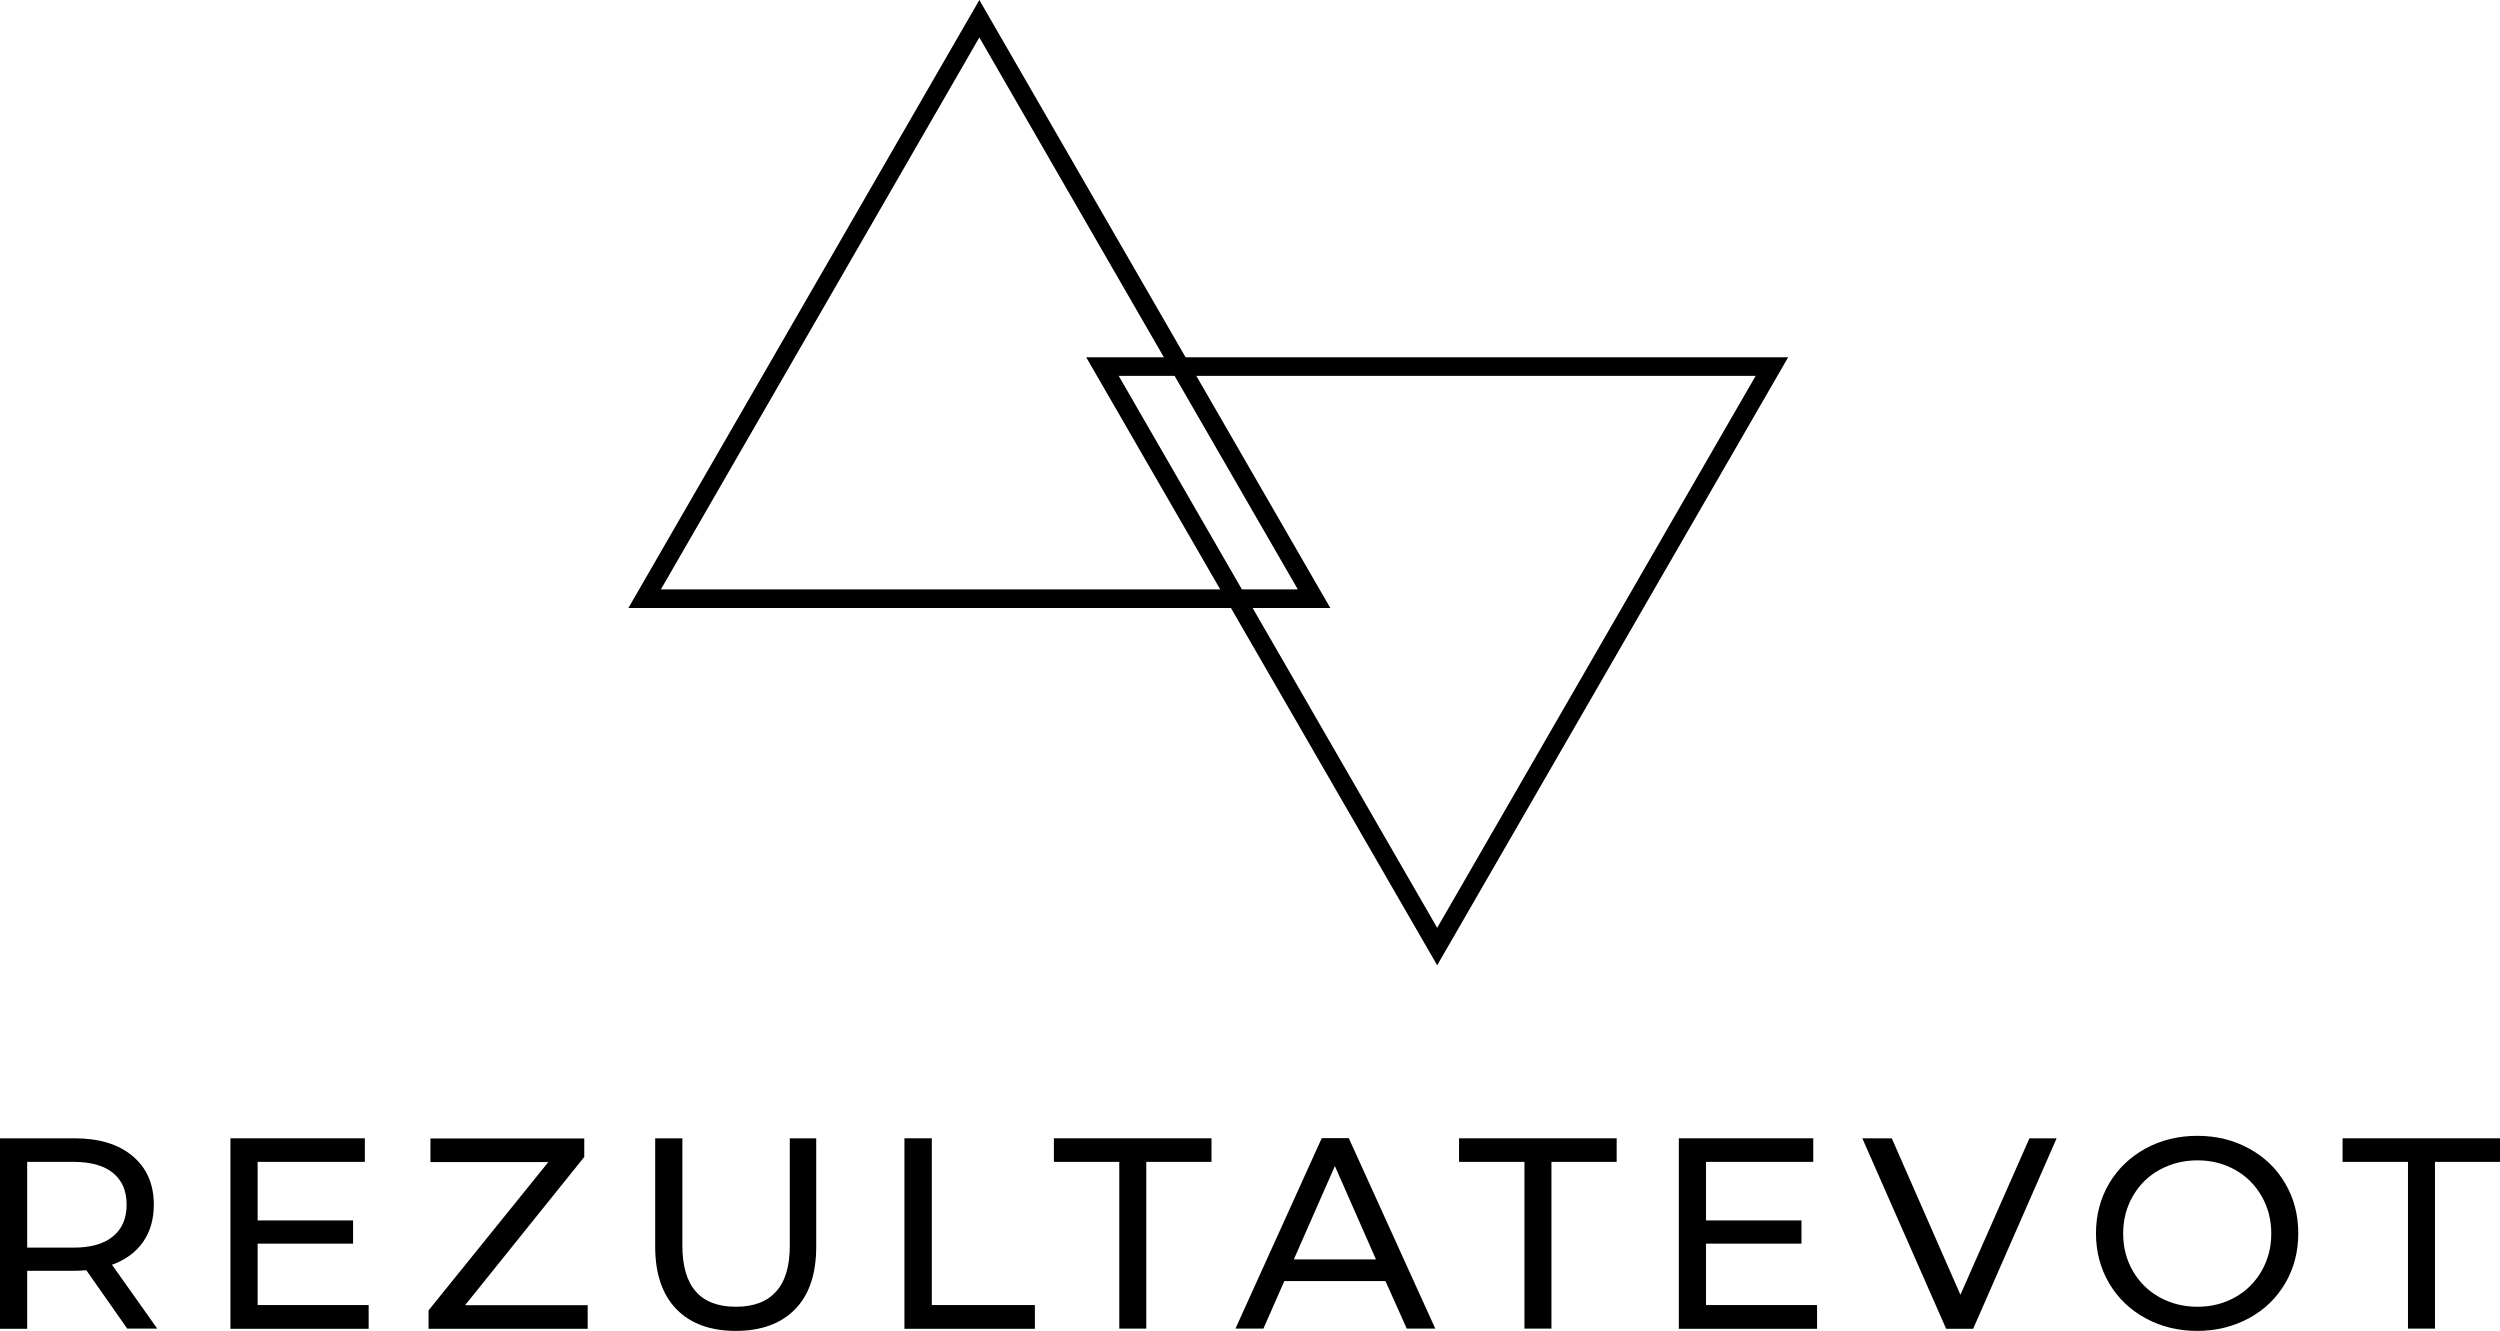
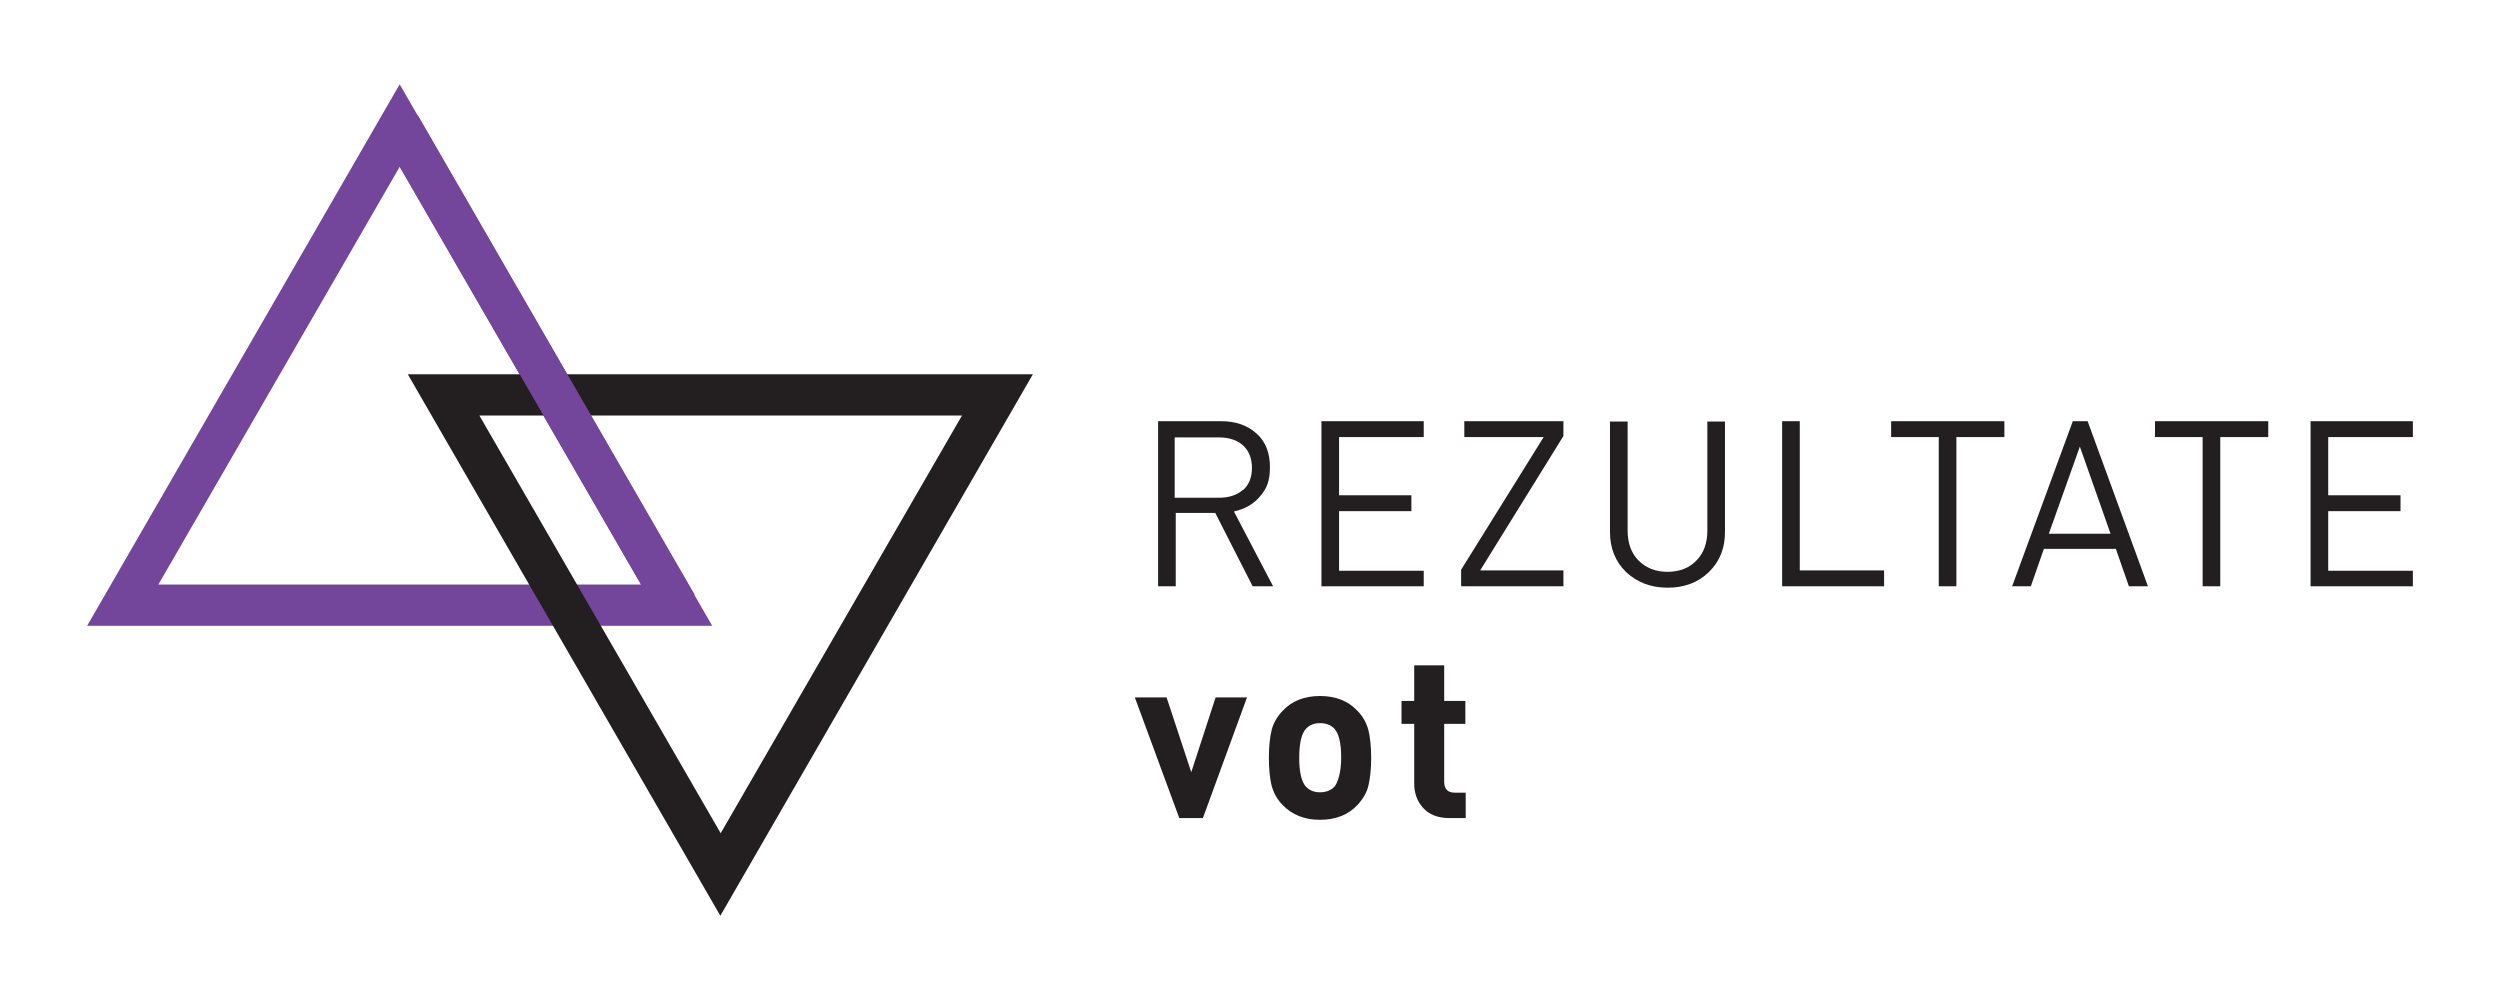
- <svg xmlns="http://www.w3.org/2000/svg" version="1.1" id="Layer_1" x="0px" y="0px" viewBox="0 0 131.49 70" style="enable-background:new 0 0 131.49 70;" xml:space="preserve">
-   <style type="text/css">
- 	.st0{fill:#FFCB01;}
- </style>
+ <svg xmlns="http://www.w3.org/2000/svg" id="Layer_1" data-name="Layer 1" version="1.1" viewBox="0 0 708.7 283.5">
+   <defs>
+     <style>
+       .cls-1 {
+         fill: #231f20;
+       }
+ 
+       .cls-1, .cls-2 {
+         stroke-width: 0px;
+       }
+ 
+       .cls-2 {
+         fill: #73459b;
+       }
+     </style>
+   </defs>
  <g>
-     <path d="M92.34,19.77h-33.5L75.59,48.8L92.34,19.77z M57.13,18.79h36.92L75.59,50.77L57.13,18.79z" />
-     <path d="M34.76,31h33.5L51.51,1.97L34.76,31z M69.97,31.98H33.05L51.51,0L69.97,31.98z" />
-     <g>
-       <path d="M6.7,69.89l-2.16-3.08c-0.27,0.02-0.48,0.03-0.63,0.03H1.43v3.05H0V59.87h3.91c1.3,0,2.32,0.31,3.06,0.93    s1.12,1.47,1.12,2.56c0,0.77-0.19,1.43-0.57,1.97c-0.38,0.54-0.93,0.94-1.63,1.19l2.38,3.36H6.7z M5.94,65.03    c0.48-0.39,0.72-0.95,0.72-1.67c0-0.73-0.24-1.28-0.72-1.67c-0.48-0.39-1.17-0.58-2.08-0.58H1.43v4.51h2.43    C4.77,65.62,5.46,65.43,5.94,65.03z" />
-       <path d="M19.39,68.64v1.25h-7.27V59.87h7.07v1.24h-5.64v3.08h5.02v1.22h-5.02v3.23H19.39z" />
-       <path d="M30.91,68.64v1.25h-8.37v-0.97l6.3-7.8h-6.2v-1.24h8.09v0.97l-6.27,7.8H30.91z" />
-       <path d="M35.58,68.86c-0.74-0.76-1.12-1.86-1.12-3.29v-5.7h1.43v5.64c0,2.15,0.94,3.22,2.82,3.22c0.92,0,1.62-0.26,2.1-0.79    c0.49-0.53,0.73-1.34,0.73-2.43v-5.64h1.39v5.7c0,1.44-0.37,2.54-1.12,3.3C41.07,69.62,40.03,70,38.7,70S36.32,69.62,35.58,68.86z    " />
-       <path d="M47.58,59.87h1.43v8.77h5.42v1.25h-6.86V59.87z" />
-       <path d="M58.86,61.11h-3.43v-1.24h8.29v1.24h-3.43v8.77h-1.42V61.11z" />
-       <path d="M72.87,67.38h-5.32l-1.1,2.5h-1.47l4.54-10.02h1.42l4.55,10.02h-1.5L72.87,67.38z M72.37,66.24l-2.16-4.91l-2.16,4.91    H72.37z" />
-       <path d="M80.17,61.11h-3.43v-1.24h8.29v1.24h-3.43v8.77h-1.42V61.11z" />
-       <path d="M95.57,68.64v1.25H88.3V59.87h7.07v1.24h-5.64v3.08h5.02v1.22h-5.02v3.23H95.57z" />
-       <path d="M108.17,59.87l-4.39,10.02h-1.42l-4.41-10.02h1.55l3.61,8.23l3.63-8.23H108.17z" />
-       <path d="M112.84,69.33c-0.81-0.44-1.45-1.06-1.91-1.84c-0.46-0.78-0.69-1.66-0.69-2.62s0.23-1.84,0.69-2.62    c0.46-0.78,1.1-1.39,1.91-1.84c0.81-0.44,1.72-0.67,2.73-0.67c1,0,1.91,0.22,2.72,0.67c0.81,0.44,1.45,1.05,1.9,1.83    c0.46,0.78,0.69,1.65,0.69,2.63c0,0.97-0.23,1.85-0.69,2.63c-0.46,0.78-1.09,1.39-1.9,1.83c-0.81,0.44-1.72,0.67-2.72,0.67    C114.57,70,113.66,69.78,112.84,69.33z M117.56,68.23c0.59-0.33,1.05-0.79,1.39-1.38c0.34-0.59,0.51-1.24,0.51-1.97    s-0.17-1.38-0.51-1.97c-0.34-0.59-0.8-1.05-1.39-1.38c-0.59-0.33-1.25-0.5-1.98-0.5c-0.73,0-1.4,0.17-2,0.5    c-0.6,0.33-1.06,0.79-1.4,1.38c-0.34,0.59-0.51,1.24-0.51,1.97s0.17,1.38,0.51,1.97c0.34,0.59,0.81,1.05,1.4,1.38    c0.6,0.33,1.26,0.5,2,0.5C116.31,68.73,116.97,68.56,117.56,68.23z" />
-       <path d="M126.64,61.11h-3.43v-1.24h8.29v1.24h-3.43v8.77h-1.42V61.11z" />
-     </g>
+     <path class="cls-1" d="M360.9,166.2h-5.8l-10.6-20.8h-11.2v20.8h-5v-46.8h17.9c4.1,0,7.5,1.2,10,3.5,2.6,2.3,3.8,5.5,3.8,9.5s-.9,6.1-2.8,8.3c-1.8,2.2-4.3,3.6-7.4,4.3l11.1,21.2ZM352.4,138.9c1.7-1.5,2.5-3.6,2.5-6.3s-.9-4.9-2.6-6.4c-1.7-1.5-4-2.2-6.8-2.2h-12.5v17.1h12.5c2.8,0,5.1-.7,6.8-2.2Z" />
+     <path class="cls-1" d="M403.6,166.2h-29v-46.8h29v4.5h-24v16.5h20.5v4.5h-20.5v16.9h24v4.5Z" />
+     <path class="cls-1" d="M443.2,166.2h-29v-4.7l23.4-37.6h-22.5v-4.5h28.1v4.2l-23.6,38.1h23.6v4.5Z" />
+     <path class="cls-1" d="M489,150.8c0,4.6-1.5,8.4-4.6,11.4s-7,4.4-11.7,4.4-8.6-1.5-11.7-4.4c-3.1-3-4.6-6.8-4.6-11.4v-31.3h5v30.9c0,3.5,1,6.4,3.1,8.5,2.1,2.1,4.8,3.2,8.2,3.2s6.2-1.1,8.2-3.2c2.1-2.1,3.1-5,3.1-8.5v-30.9h5v31.3Z" />
+     <path class="cls-1" d="M534.1,166.2h-28.9v-46.8h5v42.3h23.9v4.5Z" />
+     <path class="cls-1" d="M568.1,123.9h-13.5v42.3h-5v-42.3h-13.5v-4.5h32.1v4.5Z" />
+     <path class="cls-1" d="M608.8,166.2h-5.3l-3.7-10.6h-20.4l-3.7,10.6h-5.3l17.2-46.8h4.2l17.1,46.8ZM598.3,151.3l-8.7-24.7-8.8,24.7h17.5Z" />
+     <path class="cls-1" d="M642.9,123.9h-13.5v42.3h-5v-42.3h-13.5v-4.5h32.1v4.5Z" />
+     <path class="cls-1" d="M684,166.2h-29v-46.8h29v4.5h-24v16.5h20.5v4.5h-20.5v16.9h24v4.5Z" />
+     <path class="cls-1" d="M353.5,197.7l-12.5,34.2h-6.7l-12.6-34.2h9l7,21.2,6.9-21.2h9Z" />
+     <path class="cls-1" d="M388.7,214.8c0,3.3-.3,5.9-.8,8-.5,2-1.6,3.8-3.1,5.4-2.6,2.8-6.2,4.2-10.6,4.2s-7.9-1.4-10.6-4.2c-1.5-1.5-2.5-3.3-3.1-5.4-.5-2-.8-4.7-.8-8s.3-5.9.8-7.9c.5-2,1.6-3.8,3.1-5.4,2.6-2.8,6.2-4.2,10.6-4.2s8,1.4,10.6,4.2c1.5,1.5,2.5,3.3,3.1,5.4.5,2,.8,4.7.8,7.9ZM380.2,214.8c0-4.2-.7-7-2-8.3-1-1-2.3-1.5-4-1.5s-2.9.5-3.9,1.5c-1.3,1.3-2,4.1-2,8.3s.7,7,2,8.3c1,1,2.3,1.5,3.9,1.5s3-.5,4-1.5,2-4.1,2-8.3Z" />
+     <path class="cls-1" d="M415.5,231.9h-4.7c-3.2,0-5.7-1-7.4-2.9-1.7-1.9-2.5-4.2-2.5-6.9v-16.9h-3.6v-6.5h3.6v-10.1h8.5v10.1h6v6.5h-6v16.4c0,2.1,1,3.1,3,3.1h3.1v7.2Z" />
  </g>
+   <path class="cls-2" d="M201.9,177.4H24.7L113.3,23.9l88.6,153.5ZM44.9,165.7h136.8L113.3,47.3l-68.4,118.4Z" />
+   <path class="cls-1" d="M204.2,259.6L115.6,106.1h177.2l-88.6,153.5ZM135.9,117.8l68.4,118.4,68.4-118.4h-136.8Z" />
+   <rect class="cls-2" x="146.7" y="25.1" width="11.7" height="157" transform="translate(-31.3 90.1) rotate(-30)" />
</svg>
